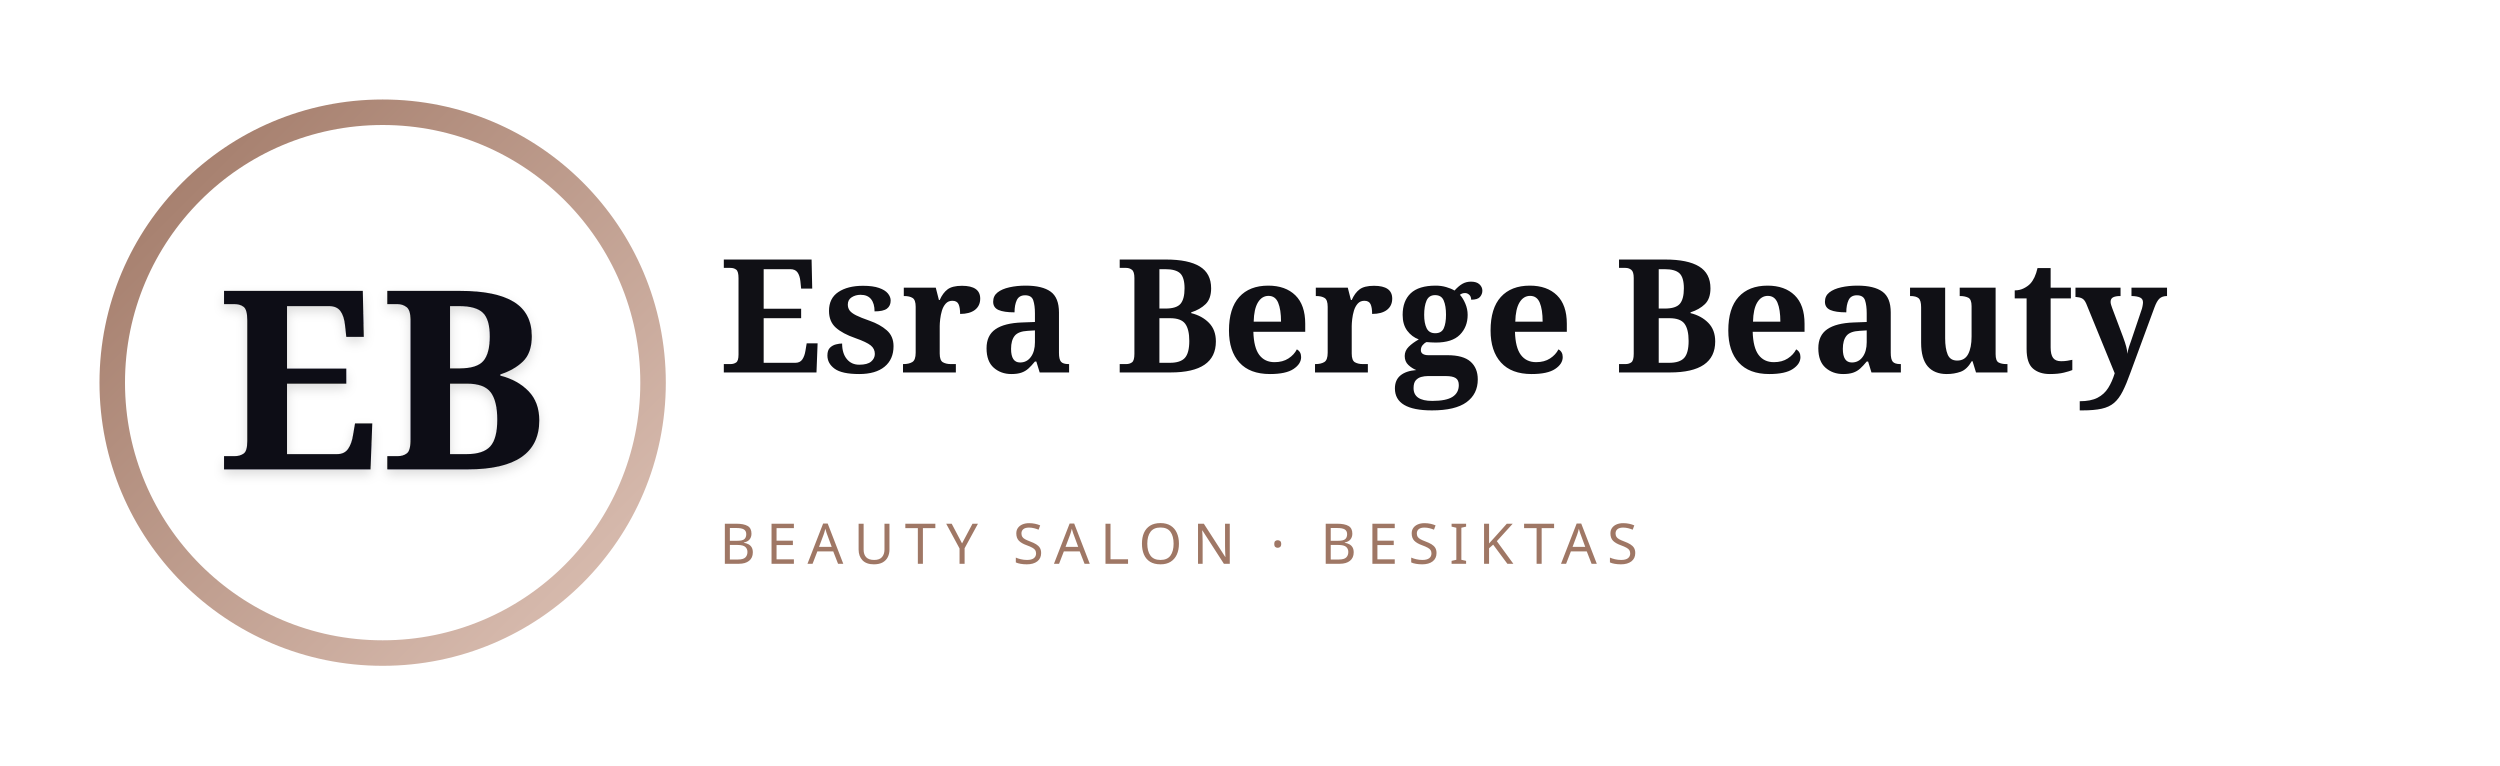
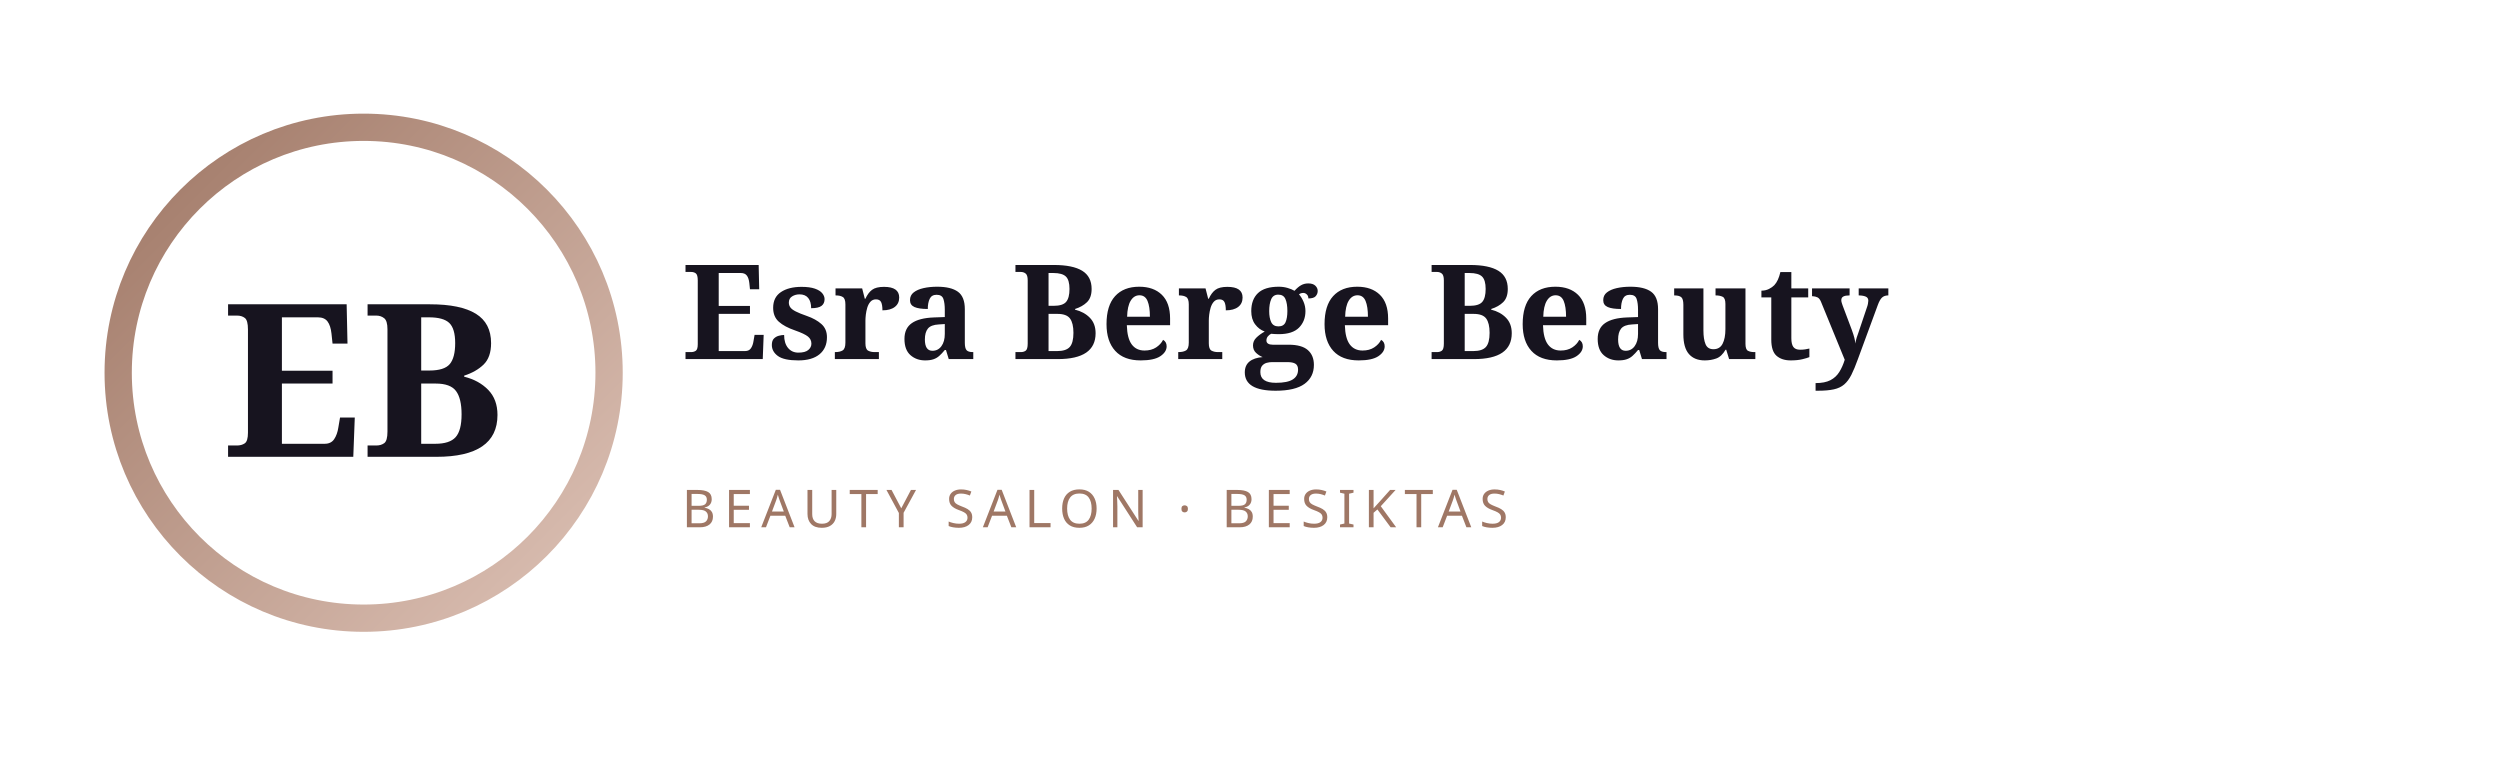
- <svg xmlns="http://www.w3.org/2000/svg" width="980" height="300" viewBox="0 0 980 300" role="img" aria-label="Esra Berge Beauty logo">
+ <svg xmlns="http://www.w3.org/2000/svg" width="1100" height="340" viewBox="0 0 1100 340" role="img" aria-label="Esra Berge Beauty logo">
  <defs>
    <linearGradient id="g" x1="0" y1="0" x2="1" y2="1">
      <stop offset="0%" stop-color="#9f7765" />
      <stop offset="100%" stop-color="#dec3b7" />
    </linearGradient>
-     <filter id="shadow" x="-30%" y="-30%" width="160%" height="160%">
-       <feDropShadow dx="0" dy="2" stdDeviation="2" flood-color="#000" flood-opacity="0.14" />
-     </filter>
  </defs>
-   <rect width="980" height="300" fill="none" />
-   <g transform="translate(24,24)">
-     <circle cx="126" cy="126" r="106" fill="none" stroke="url(#g)" stroke-width="10" />
-     <text x="126" y="160" text-anchor="middle" font-family="'Playfair Display',serif" font-size="98" font-weight="700" fill="#101015" filter="url(#shadow)">EB</text>
+   <rect width="1100" height="340" fill="none" />
+   <g transform="translate(30,34)">
+     <circle cx="130" cy="130" r="108" fill="none" stroke="url(#g)" stroke-width="12" />
+     <text x="130" y="167" text-anchor="middle" font-family="'Playfair Display', serif" font-size="94" font-weight="700" fill="#17141f">EB</text>
  </g>
-   <g transform="translate(282,76)">
-     <text x="0" y="70" font-family="'Playfair Display',serif" font-size="62" fill="#101015" font-weight="600">Esra Berge Beauty</text>
-     <line x1="0" y1="96" x2="640" y2="96" stroke="url(#g)" stroke-width="4" />
-     <text x="0" y="145" font-family="'Manrope',sans-serif" font-size="22" letter-spacing="4" fill="#9f7765">BEAUTY SALON · BESIKTAS</text>
+   <g transform="translate(300,96)">
+     <text x="0" y="62" font-family="'Playfair Display', serif" font-size="58" fill="#17141f" font-weight="600">Esra Berge Beauty</text>
+     <line x1="0" y1="88" x2="730" y2="88" stroke="url(#g)" stroke-width="4" />
+     <text x="0" y="136" font-family="'Manrope', sans-serif" font-size="23" letter-spacing="3.6" fill="#9f7765">BEAUTY SALON · BESIKTAS</text>
  </g>
</svg>
